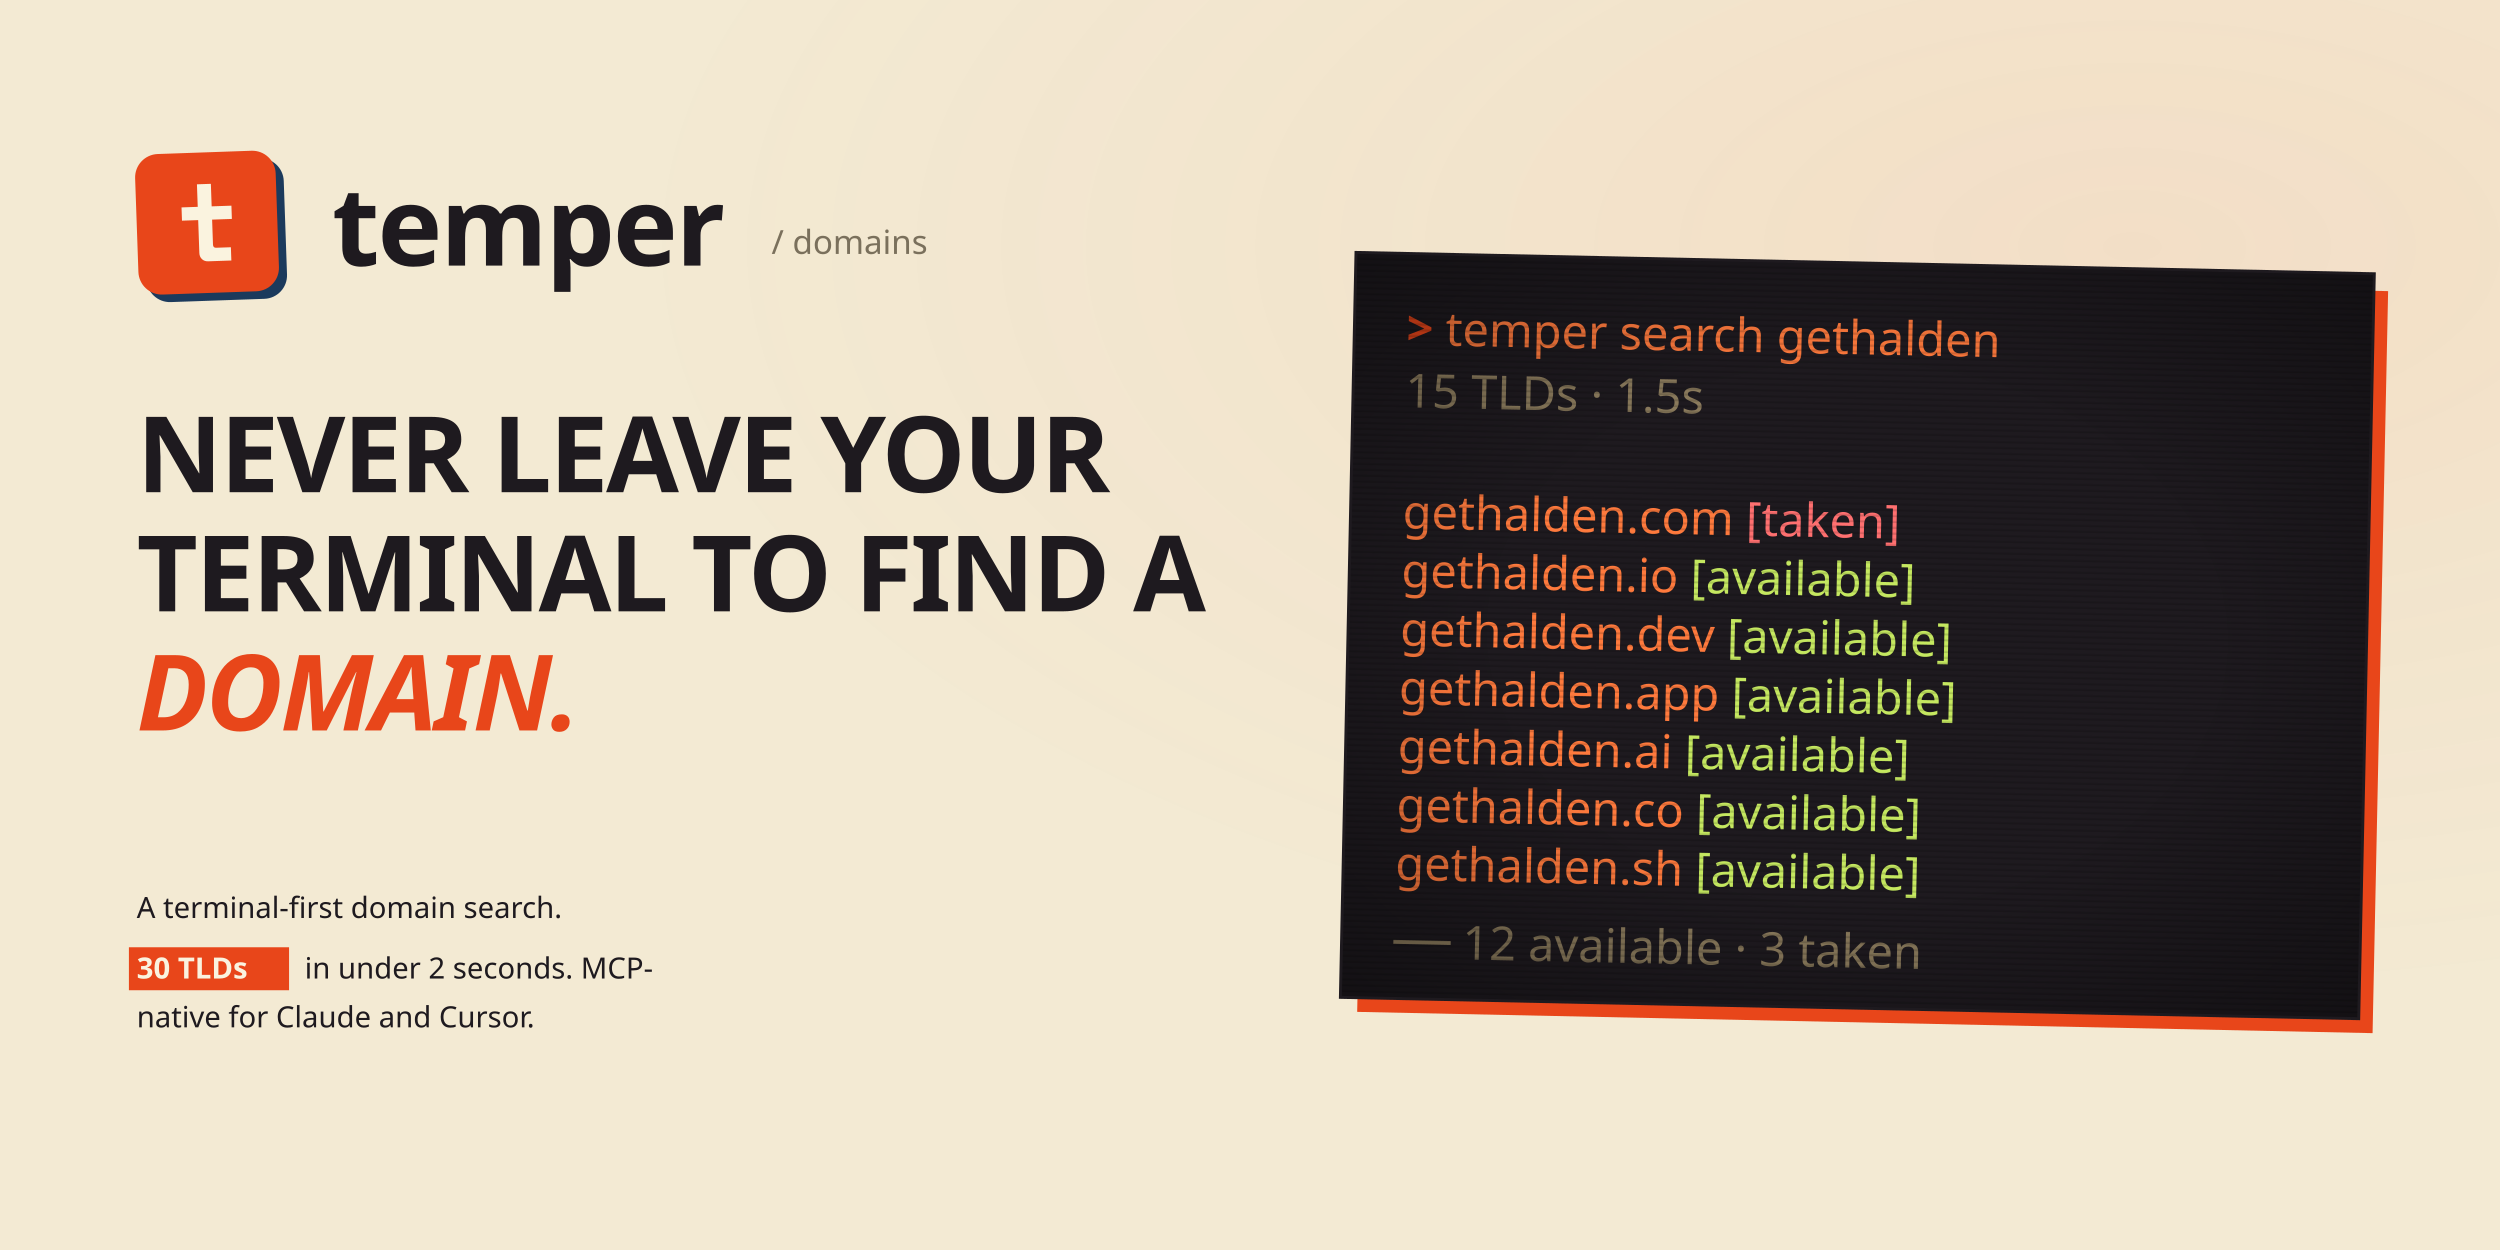
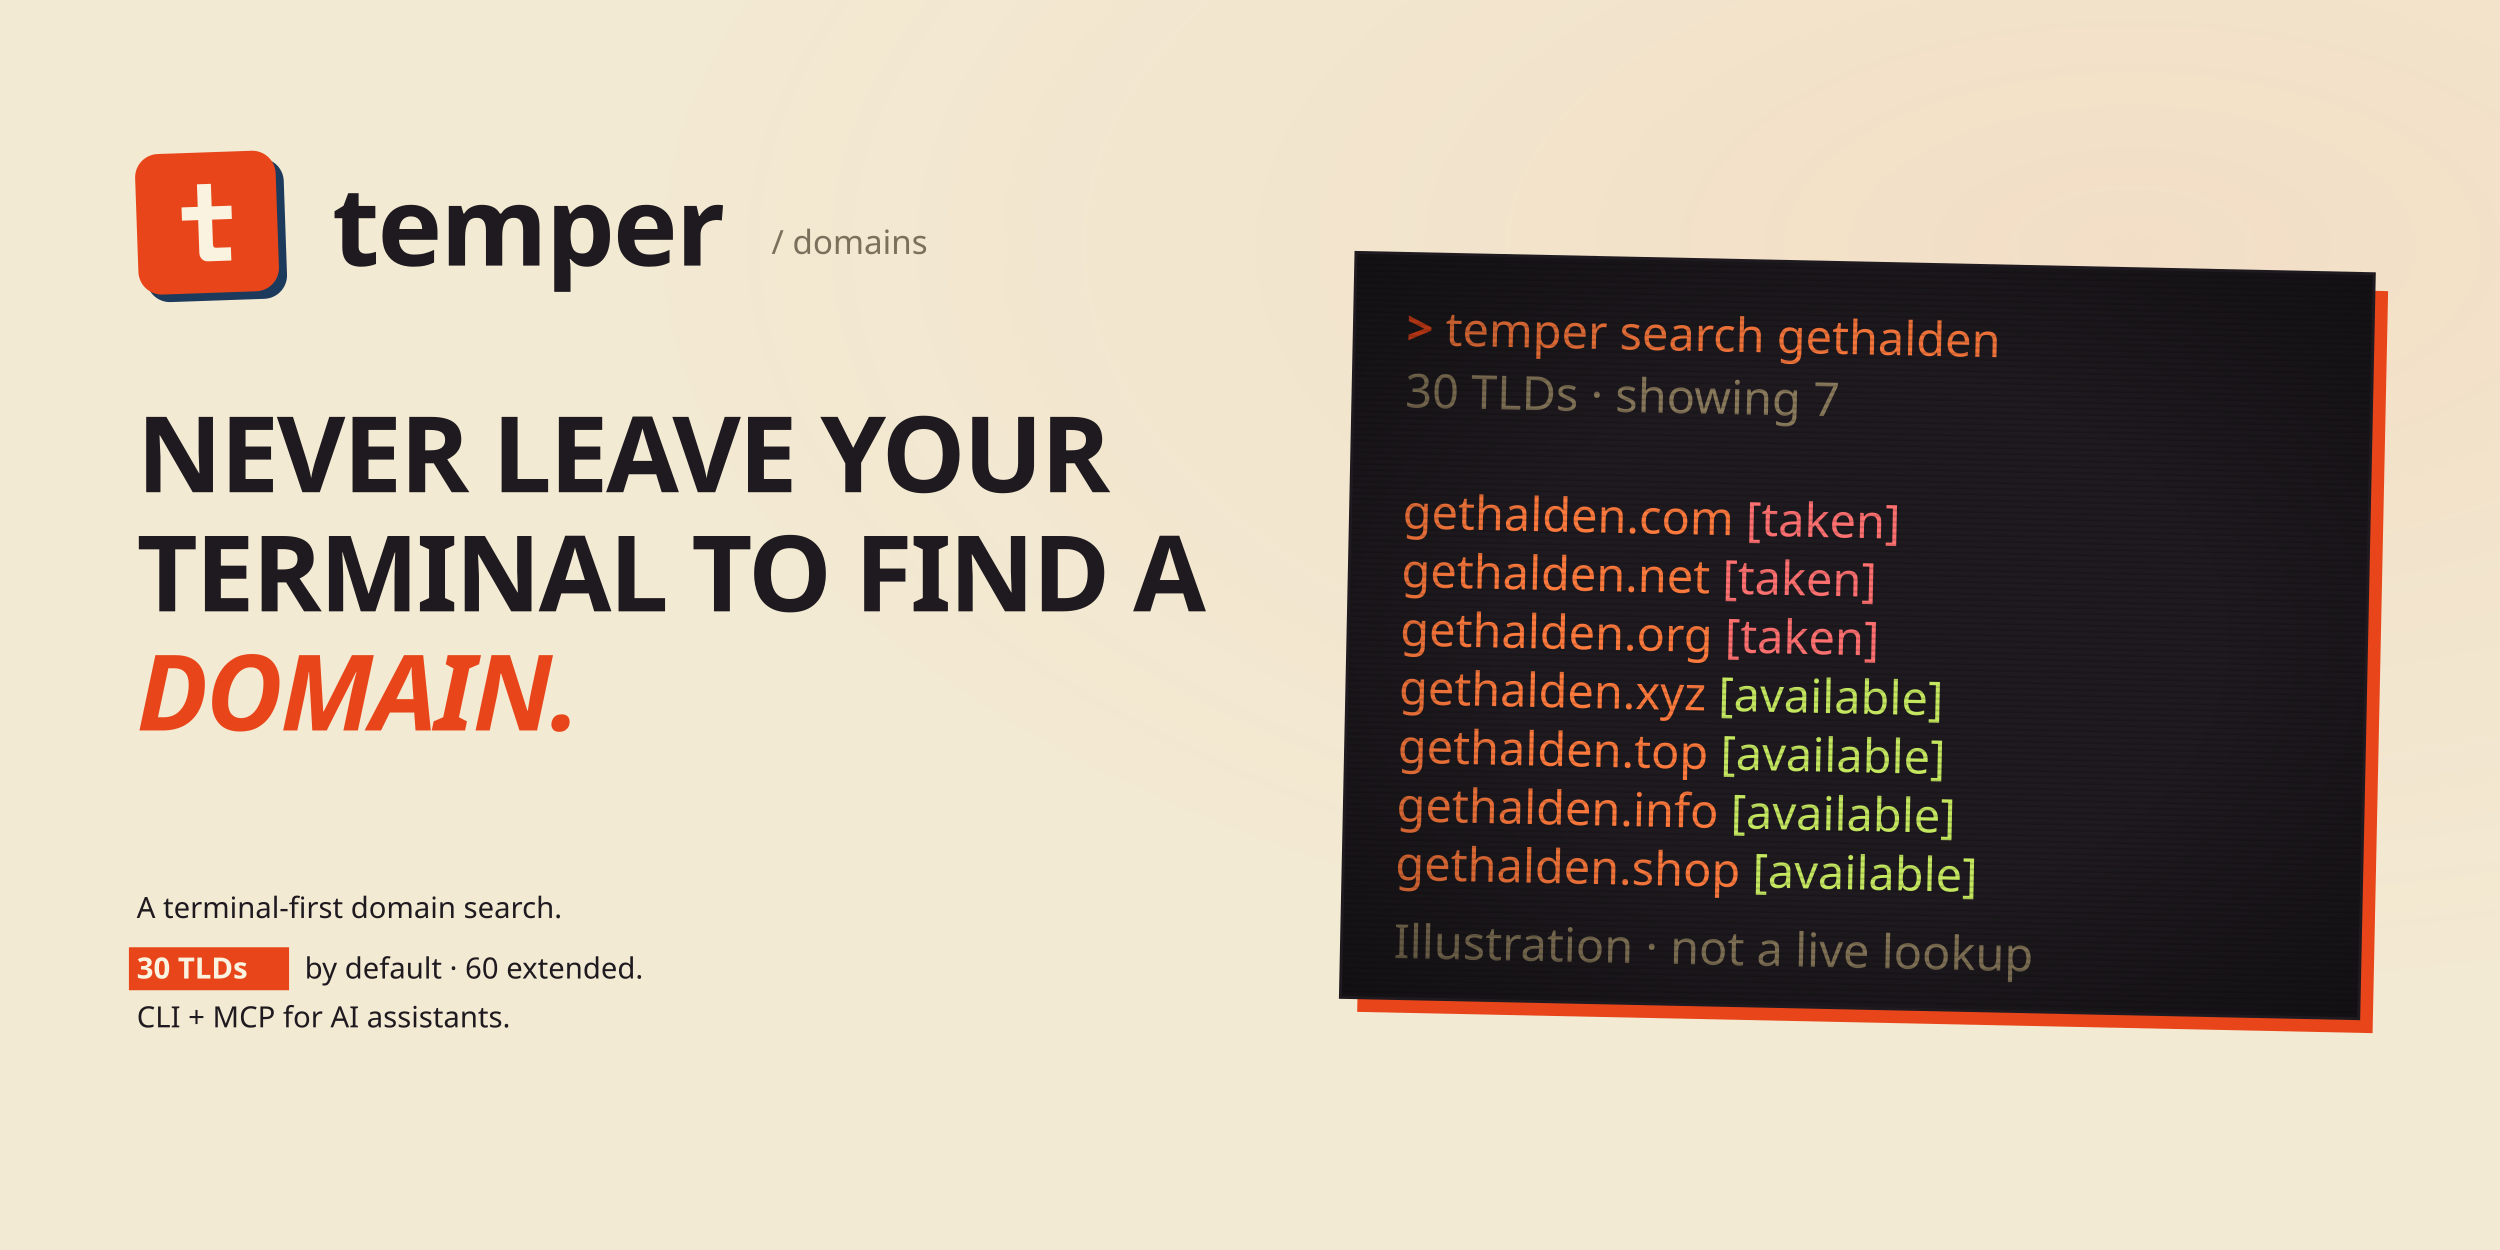
<svg xmlns="http://www.w3.org/2000/svg" viewBox="0 0 1280 640" width="1280" height="640">
  <defs>
    <radialGradient id="grad" cx="0.85" cy="0.2" r="0.6">
      <stop offset="0" stop-color="#e8461a" stop-opacity="0.07" />
      <stop offset="1" stop-color="#e8461a" stop-opacity="0" />
    </radialGradient>
    <pattern id="scanlines" patternUnits="userSpaceOnUse" width="3" height="3">
      <rect width="3" height="2" fill="transparent" />
      <rect y="2" width="3" height="1" fill="rgba(0,0,0,0.15)" />
    </pattern>
    <radialGradient id="vignette" cx="0.5" cy="0.5" r="0.7">
      <stop offset="0.5" stop-color="#000000" stop-opacity="0" />
      <stop offset="1" stop-color="#000000" stop-opacity="0.35" />
    </radialGradient>
  </defs>
  <rect width="1280" height="640" fill="#f3ead3" />
  <rect width="1280" height="640" fill="url(#grad)" />
  <g transform="translate(70, 78)">
    <g transform="rotate(-2 36 36)">
      <rect x="4" y="4" width="72" height="72" rx="12" fill="#1b3a5c" />
      <rect width="72" height="72" rx="12" fill="#e8461a" />
      <g transform="scale(2.25)">
        <path d="M21.23 24.80L15.95 24.80Q15.09 24.80 14.55 24.25Q14.01 23.69 14.01 22.84L14.01 22.84L14.01 15.35L10.32 15.35L10.32 12.33L14.01 12.33L14.01 7.20L17.18 7.20L17.18 12.33L21.68 12.33L21.68 15.35L17.18 15.35L17.18 21.03Q17.18 21.78 17.86 21.78L17.86 21.78L21.23 21.78L21.23 24.80Z" fill="#faf3df" />
      </g>
    </g>
    <text x="100" y="58" font-family="Space Grotesk" font-size="56" font-weight="700" letter-spacing="-1" fill="#1e1a1f">temper</text>
    <text x="325" y="52" font-family="JetBrains Mono" font-size="17" font-weight="400" fill="#7a705c">/ domains</text>
  </g>
  <text x="70" y="252" font-family="Space Grotesk" font-size="54" font-weight="700" letter-spacing="-1.2" fill="#1e1a1f">NEVER LEAVE YOUR</text>
  <text x="70" y="313" font-family="Space Grotesk" font-size="54" font-weight="700" letter-spacing="-1.2" fill="#1e1a1f">TERMINAL TO FIND A</text>
  <text x="70" y="374" font-family="Space Grotesk" font-size="54" font-weight="700" letter-spacing="-1.2" font-style="italic" fill="#e8461a">DOMAIN.</text>
  <g font-family="JetBrains Mono" font-size="15" fill="#1e1a1f">
    <text x="70" y="470">A terminal-first domain search.</text>
    <rect x="66" y="485" width="82" height="22" fill="#e8461a" />
    <text x="70" y="501" font-weight="700" fill="#faf3df">30 TLDs</text>
-     <text x="156" y="501"> in under 2 seconds. MCP-</text>
-     <text x="70" y="526">native for Claude and Cursor.</text>
+     <text x="156" y="501"> by default · 60 extended.</text>
+     <text x="70" y="526">CLI + MCP for AI assistants.</text>
  </g>
  <g transform="translate(695, 130) rotate(1.2)">
    <rect x="8" y="8" width="520" height="380" fill="#e8461a" />
    <rect width="520" height="380" fill="#1e1a1f" stroke="#1e1a1f" stroke-width="3" />
    <g font-family="VT323" font-size="24" fill="#ff7a3d">
      <text x="26" y="46">
        <tspan fill="#e8461a" font-weight="700">&gt;</tspan> temper search gethalden</text>
-       <text x="26" y="78" fill="#8a7a5c">  15 TLDs · 1.5s</text>
+       <text x="26" y="78" fill="#8a7a5c">  30 TLDs · showing 7</text>
      <text x="26" y="140">  gethalden.com   <tspan fill="#ff7070">[taken]</tspan>
      </text>
-       <text x="26" y="170">  gethalden.io    <tspan fill="#c5e860">[available]</tspan>
+       <text x="26" y="170">  gethalden.net   <tspan fill="#ff7070">[taken]</tspan>
      </text>
-       <text x="26" y="200">  gethalden.dev   <tspan fill="#c5e860">[available]</tspan>
+       <text x="26" y="200">  gethalden.org   <tspan fill="#ff7070">[taken]</tspan>
      </text>
-       <text x="26" y="230">  gethalden.app   <tspan fill="#c5e860">[available]</tspan>
+       <text x="26" y="230">  gethalden.xyz   <tspan fill="#c5e860">[available]</tspan>
      </text>
-       <text x="26" y="260">  gethalden.ai    <tspan fill="#c5e860">[available]</tspan>
+       <text x="26" y="260">  gethalden.top   <tspan fill="#c5e860">[available]</tspan>
      </text>
-       <text x="26" y="290">  gethalden.co    <tspan fill="#c5e860">[available]</tspan>
+       <text x="26" y="290">  gethalden.info  <tspan fill="#c5e860">[available]</tspan>
      </text>
-       <text x="26" y="320">  gethalden.sh    <tspan fill="#c5e860">[available]</tspan>
+       <text x="26" y="320">  gethalden.shop  <tspan fill="#c5e860">[available]</tspan>
      </text>
-       <text x="26" y="360" fill="#8a7a5c">  ── 12 available · 3 taken</text>
+       <text x="26" y="360" fill="#8a7a5c">  Illustration · not a live lookup</text>
    </g>
    <rect width="520" height="380" fill="url(#scanlines)" />
    <rect width="520" height="380" fill="url(#vignette)" />
  </g>
</svg>
